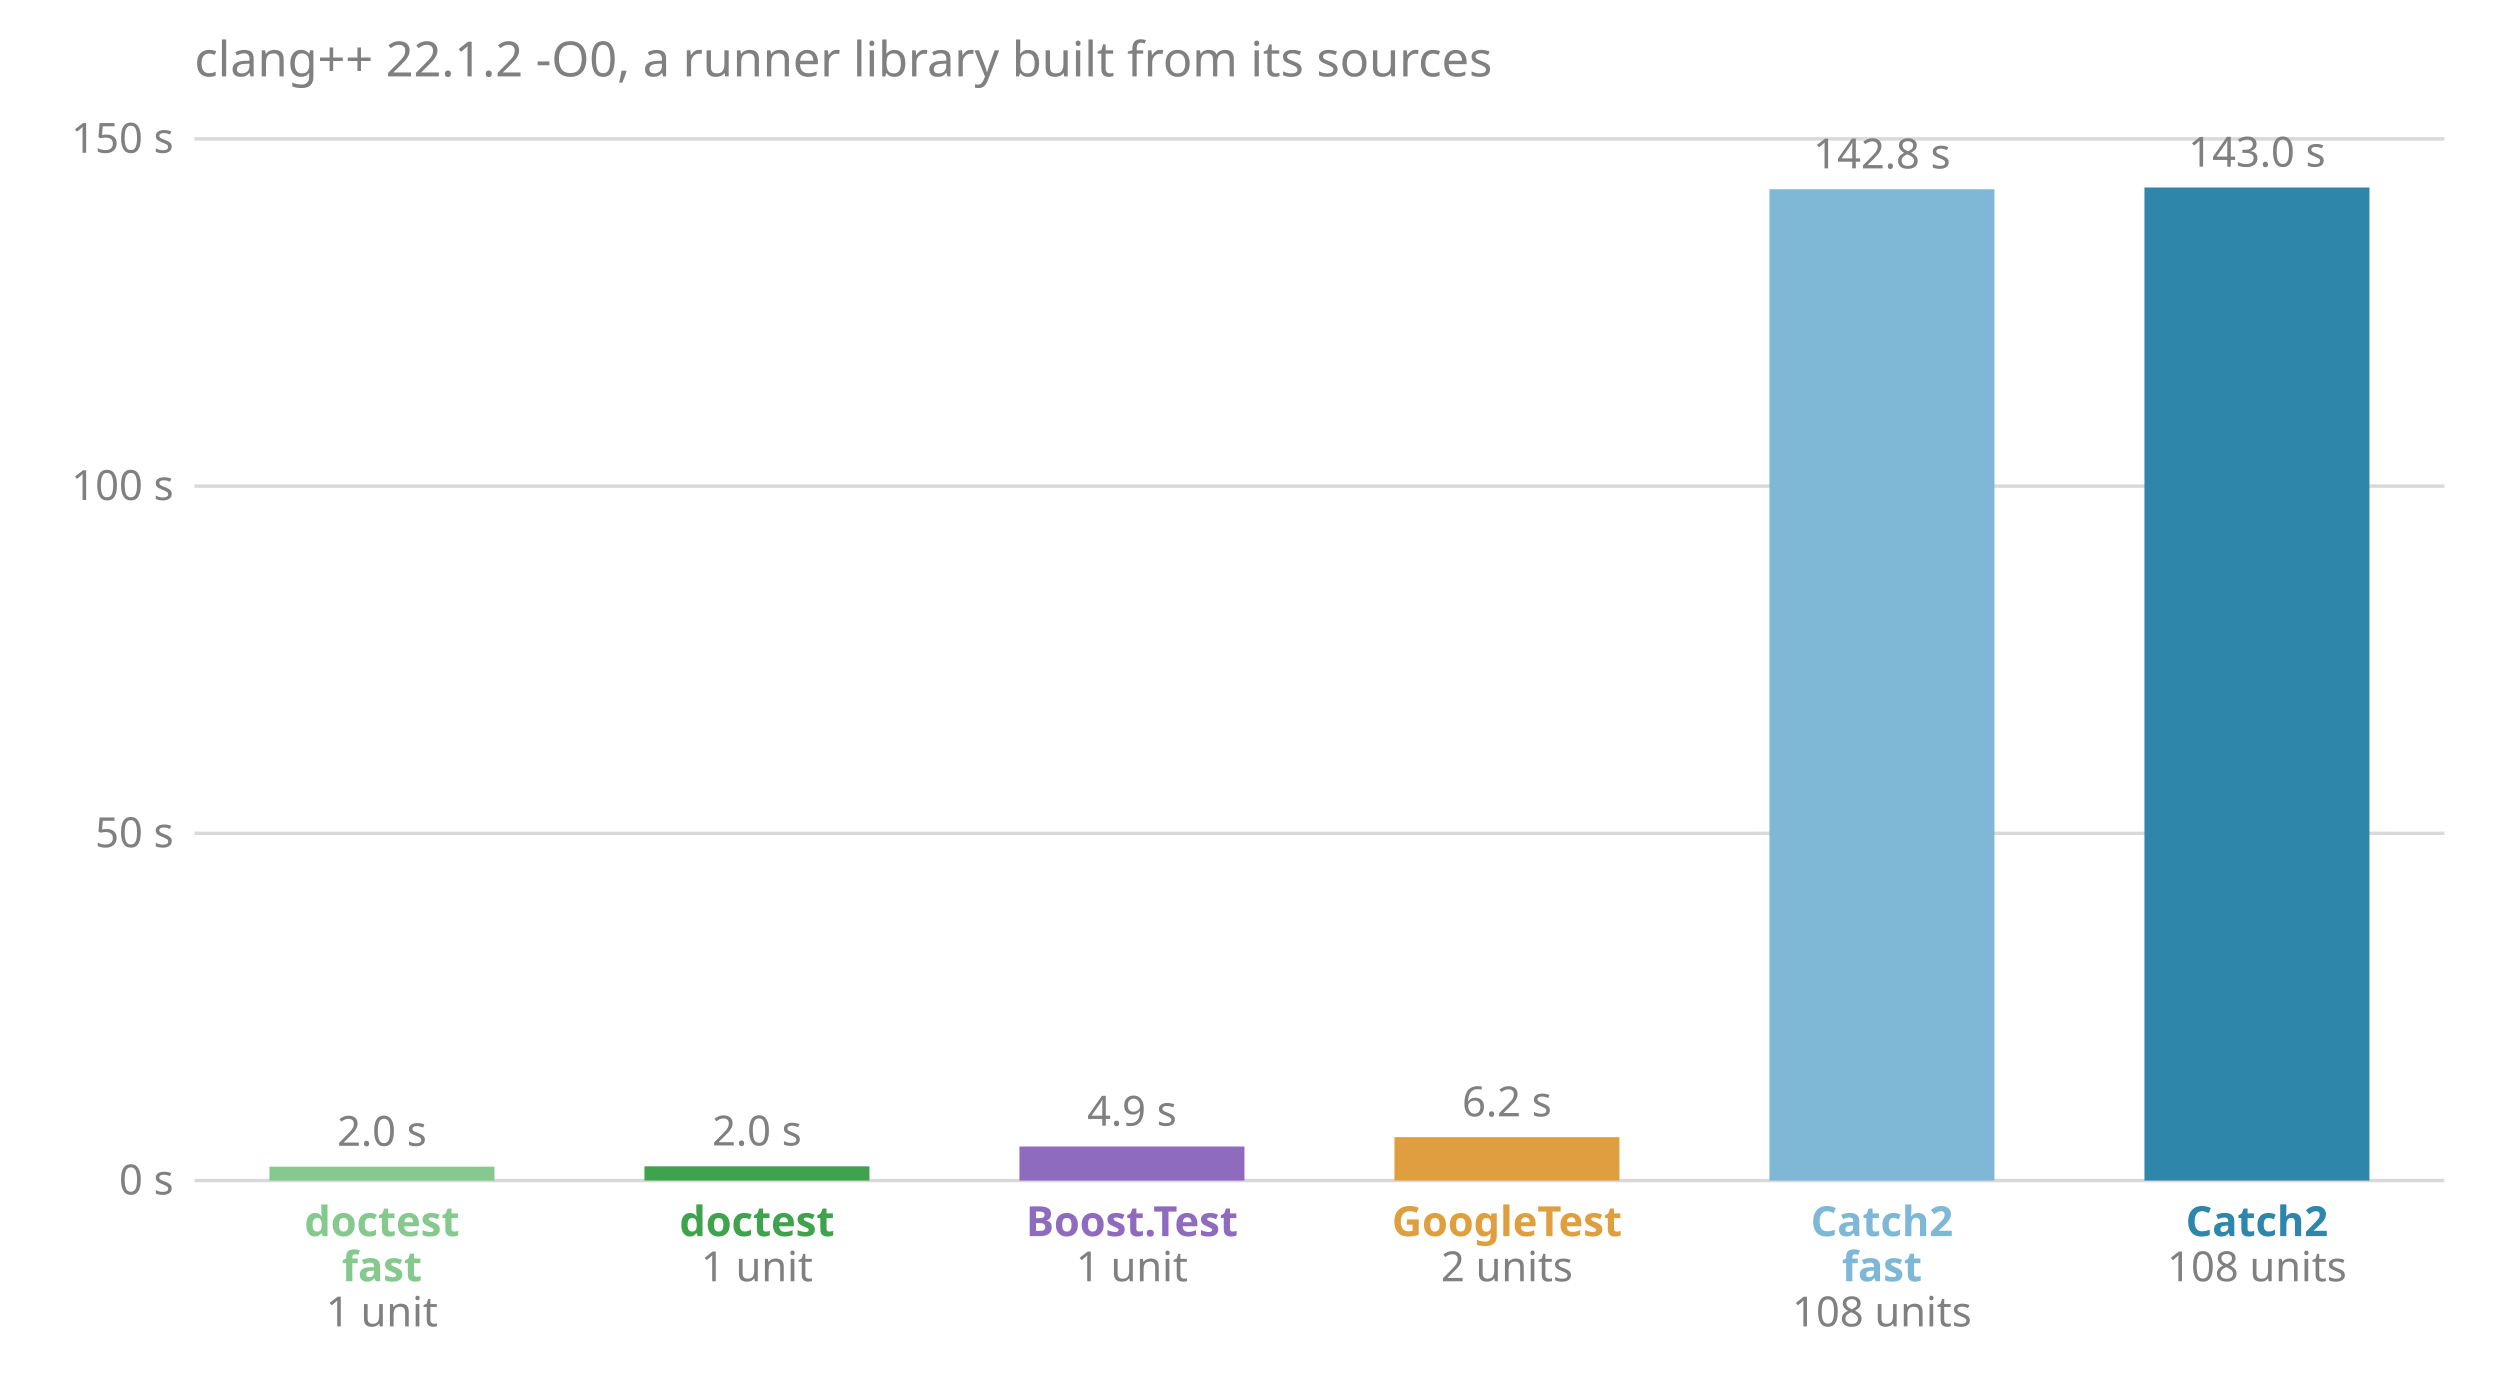
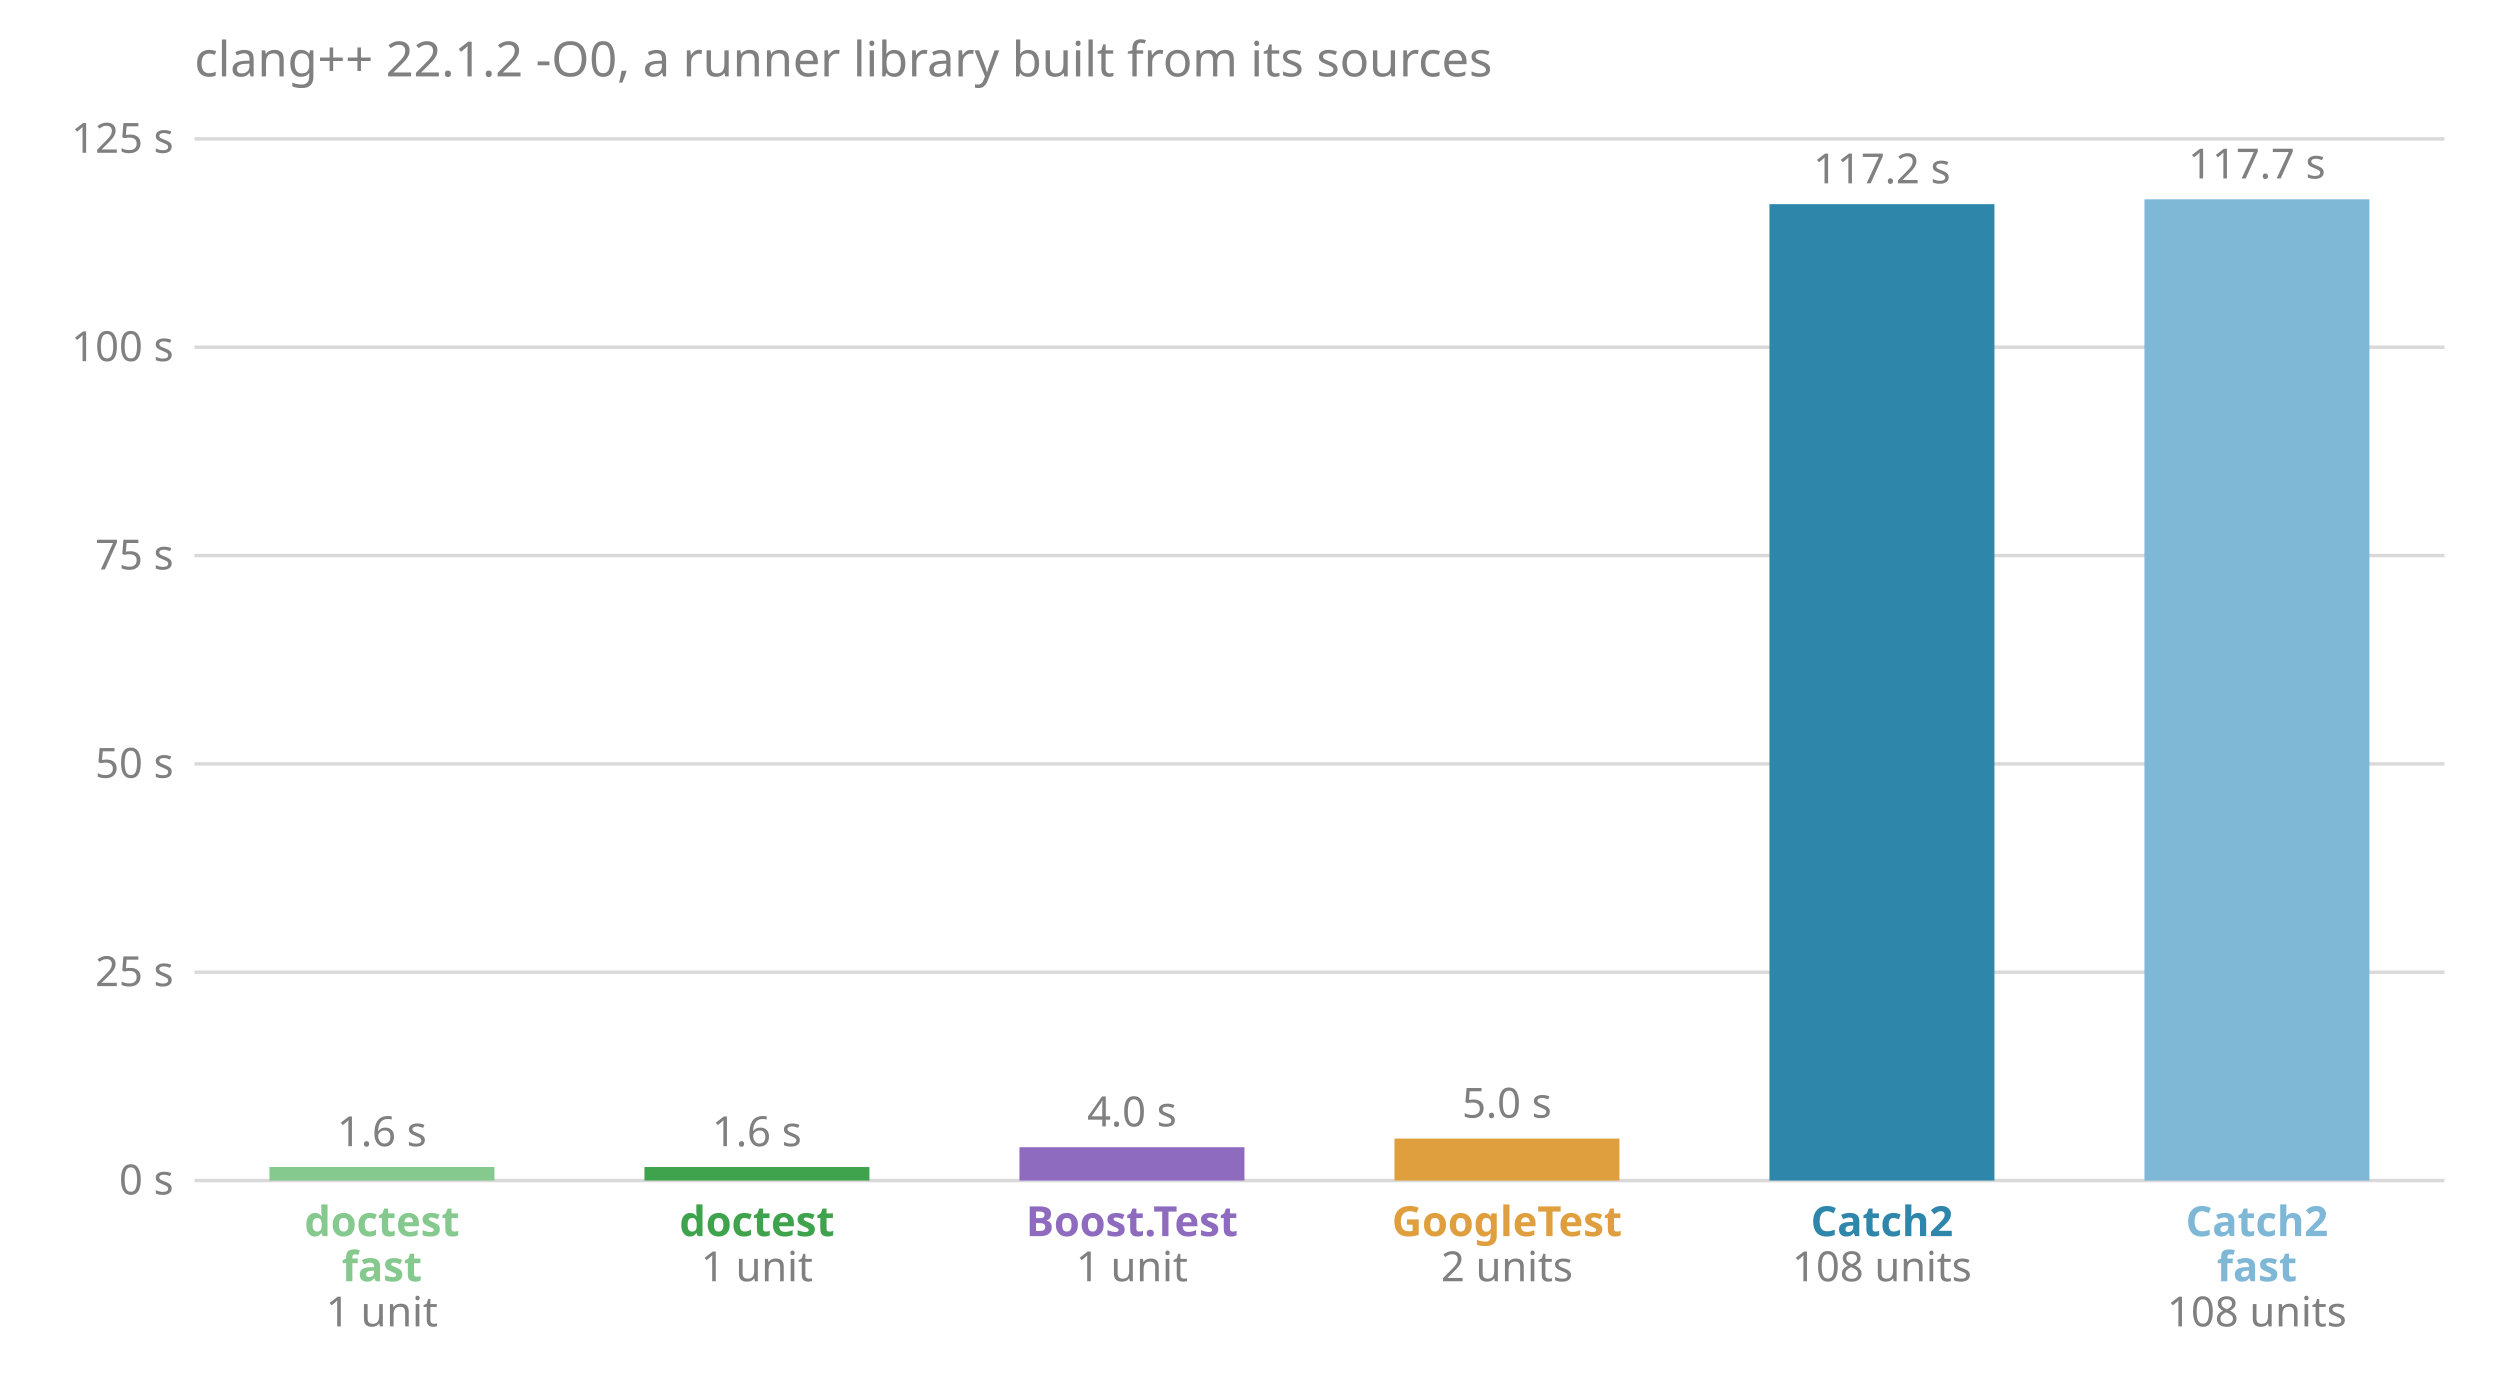
<svg xmlns="http://www.w3.org/2000/svg" viewBox="0 0 720 400" font-family="sans-serif" font-size="12">
  <text x="56.0" y="22.0" fill="#808080" font-size="14">clang++ 22.1.2 -O0, a runner library built from its sources</text>
  <line x1="56.0" x2="704.0" y1="340.0" y2="340.0" stroke="#808080" stroke-opacity="0.3" />
  <text x="50.0" y="344.0" fill="#808080" text-anchor="end">0 s</text>
-   <line x1="56.0" x2="704.0" y1="240.0" y2="240.0" stroke="#808080" stroke-opacity="0.3" />
-   <text x="50.0" y="244.0" fill="#808080" text-anchor="end">50 s</text>
-   <line x1="56.0" x2="704.0" y1="140.0" y2="140.0" stroke="#808080" stroke-opacity="0.3" />
-   <text x="50.0" y="144.0" fill="#808080" text-anchor="end">100 s</text>
+   <line x1="56.0" x2="704.0" y1="280.0" y2="280.0" stroke="#808080" stroke-opacity="0.3" />
+   <text x="50.0" y="284.0" fill="#808080" text-anchor="end">25 s</text>
+   <line x1="56.0" x2="704.0" y1="220.0" y2="220.0" stroke="#808080" stroke-opacity="0.3" />
+   <text x="50.0" y="224.0" fill="#808080" text-anchor="end">50 s</text>
+   <line x1="56.0" x2="704.0" y1="160.0" y2="160.0" stroke="#808080" stroke-opacity="0.3" />
+   <text x="50.0" y="164.0" fill="#808080" text-anchor="end">75 s</text>
+   <line x1="56.0" x2="704.0" y1="100.0" y2="100.0" stroke="#808080" stroke-opacity="0.3" />
+   <text x="50.0" y="104.0" fill="#808080" text-anchor="end">100 s</text>
  <line x1="56.0" x2="704.0" y1="40.0" y2="40.0" stroke="#808080" stroke-opacity="0.3" />
-   <text x="50.0" y="44.0" fill="#808080" text-anchor="end">150 s</text>
-   <rect x="77.6" y="336.0" width="64.8" height="4.0" fill="#86c98e" />
-   <text x="110.0" y="330.0" fill="#808080" text-anchor="middle">2.0 s</text>
+   <text x="50.0" y="44.0" fill="#808080" text-anchor="end">125 s</text>
+   <rect x="77.6" y="336.1" width="64.8" height="3.9" fill="#86c98e" />
+   <text x="110.0" y="330.1" fill="#808080" text-anchor="middle">1.6 s</text>
  <text x="110.0" y="356.0" fill="#86c98e" font-weight="bold" text-anchor="middle">doctest</text>
  <text x="110.0" y="369.0" fill="#86c98e" font-weight="bold" text-anchor="middle">fast</text>
  <text x="110.0" y="382.0" fill="#808080" text-anchor="middle">1 unit</text>
-   <rect x="185.6" y="335.9" width="64.8" height="4.1" fill="#3fa34d" />
-   <text x="218.0" y="329.9" fill="#808080" text-anchor="middle">2.0 s</text>
+   <rect x="185.6" y="336.1" width="64.8" height="3.9" fill="#3fa34d" />
+   <text x="218.0" y="330.1" fill="#808080" text-anchor="middle">1.6 s</text>
  <text x="218.0" y="356.0" fill="#3fa34d" font-weight="bold" text-anchor="middle">doctest</text>
  <text x="218.0" y="369.0" fill="#808080" text-anchor="middle">1 unit</text>
-   <rect x="293.6" y="330.2" width="64.8" height="9.8" fill="#8e6bbf" />
-   <text x="326.0" y="324.2" fill="#808080" text-anchor="middle">4.9 s</text>
+   <rect x="293.6" y="330.4" width="64.8" height="9.6" fill="#8e6bbf" />
+   <text x="326.0" y="324.4" fill="#808080" text-anchor="middle">4.0 s</text>
  <text x="326.0" y="356.0" fill="#8e6bbf" font-weight="bold" text-anchor="middle">Boost.Test</text>
  <text x="326.0" y="369.0" fill="#808080" text-anchor="middle">1 unit</text>
-   <rect x="401.6" y="327.5" width="64.8" height="12.5" fill="#e09f3e" />
-   <text x="434.0" y="321.5" fill="#808080" text-anchor="middle">6.2 s</text>
+   <rect x="401.6" y="327.9" width="64.8" height="12.1" fill="#e09f3e" />
+   <text x="434.0" y="321.9" fill="#808080" text-anchor="middle">5.0 s</text>
  <text x="434.0" y="356.0" fill="#e09f3e" font-weight="bold" text-anchor="middle">GoogleTest</text>
  <text x="434.0" y="369.0" fill="#808080" text-anchor="middle">2 units</text>
-   <rect x="509.6" y="54.5" width="64.8" height="285.5" fill="#7fb8d6" />
-   <text x="542.0" y="48.5" fill="#808080" text-anchor="middle">142.8 s</text>
-   <text x="542.0" y="356.0" fill="#7fb8d6" font-weight="bold" text-anchor="middle">Catch2</text>
-   <text x="542.0" y="369.0" fill="#7fb8d6" font-weight="bold" text-anchor="middle">fast</text>
-   <text x="542.0" y="382.0" fill="#808080" text-anchor="middle">108 units</text>
-   <rect x="617.6" y="54.0" width="64.8" height="286.0" fill="#2e86ab" />
-   <text x="650.0" y="48.0" fill="#808080" text-anchor="middle">143.0 s</text>
-   <text x="650.0" y="356.0" fill="#2e86ab" font-weight="bold" text-anchor="middle">Catch2</text>
-   <text x="650.0" y="369.0" fill="#808080" text-anchor="middle">108 units</text>
+   <rect x="509.6" y="58.8" width="64.8" height="281.2" fill="#2e86ab" />
+   <text x="542.0" y="52.8" fill="#808080" text-anchor="middle">117.2 s</text>
+   <text x="542.0" y="356.0" fill="#2e86ab" font-weight="bold" text-anchor="middle">Catch2</text>
+   <text x="542.0" y="369.0" fill="#808080" text-anchor="middle">108 units</text>
+   <rect x="617.6" y="57.4" width="64.8" height="282.6" fill="#7fb8d6" />
+   <text x="650.0" y="51.4" fill="#808080" text-anchor="middle">117.7 s</text>
+   <text x="650.0" y="356.0" fill="#7fb8d6" font-weight="bold" text-anchor="middle">Catch2</text>
+   <text x="650.0" y="369.0" fill="#7fb8d6" font-weight="bold" text-anchor="middle">fast</text>
+   <text x="650.0" y="382.0" fill="#808080" text-anchor="middle">108 units</text>
</svg>
